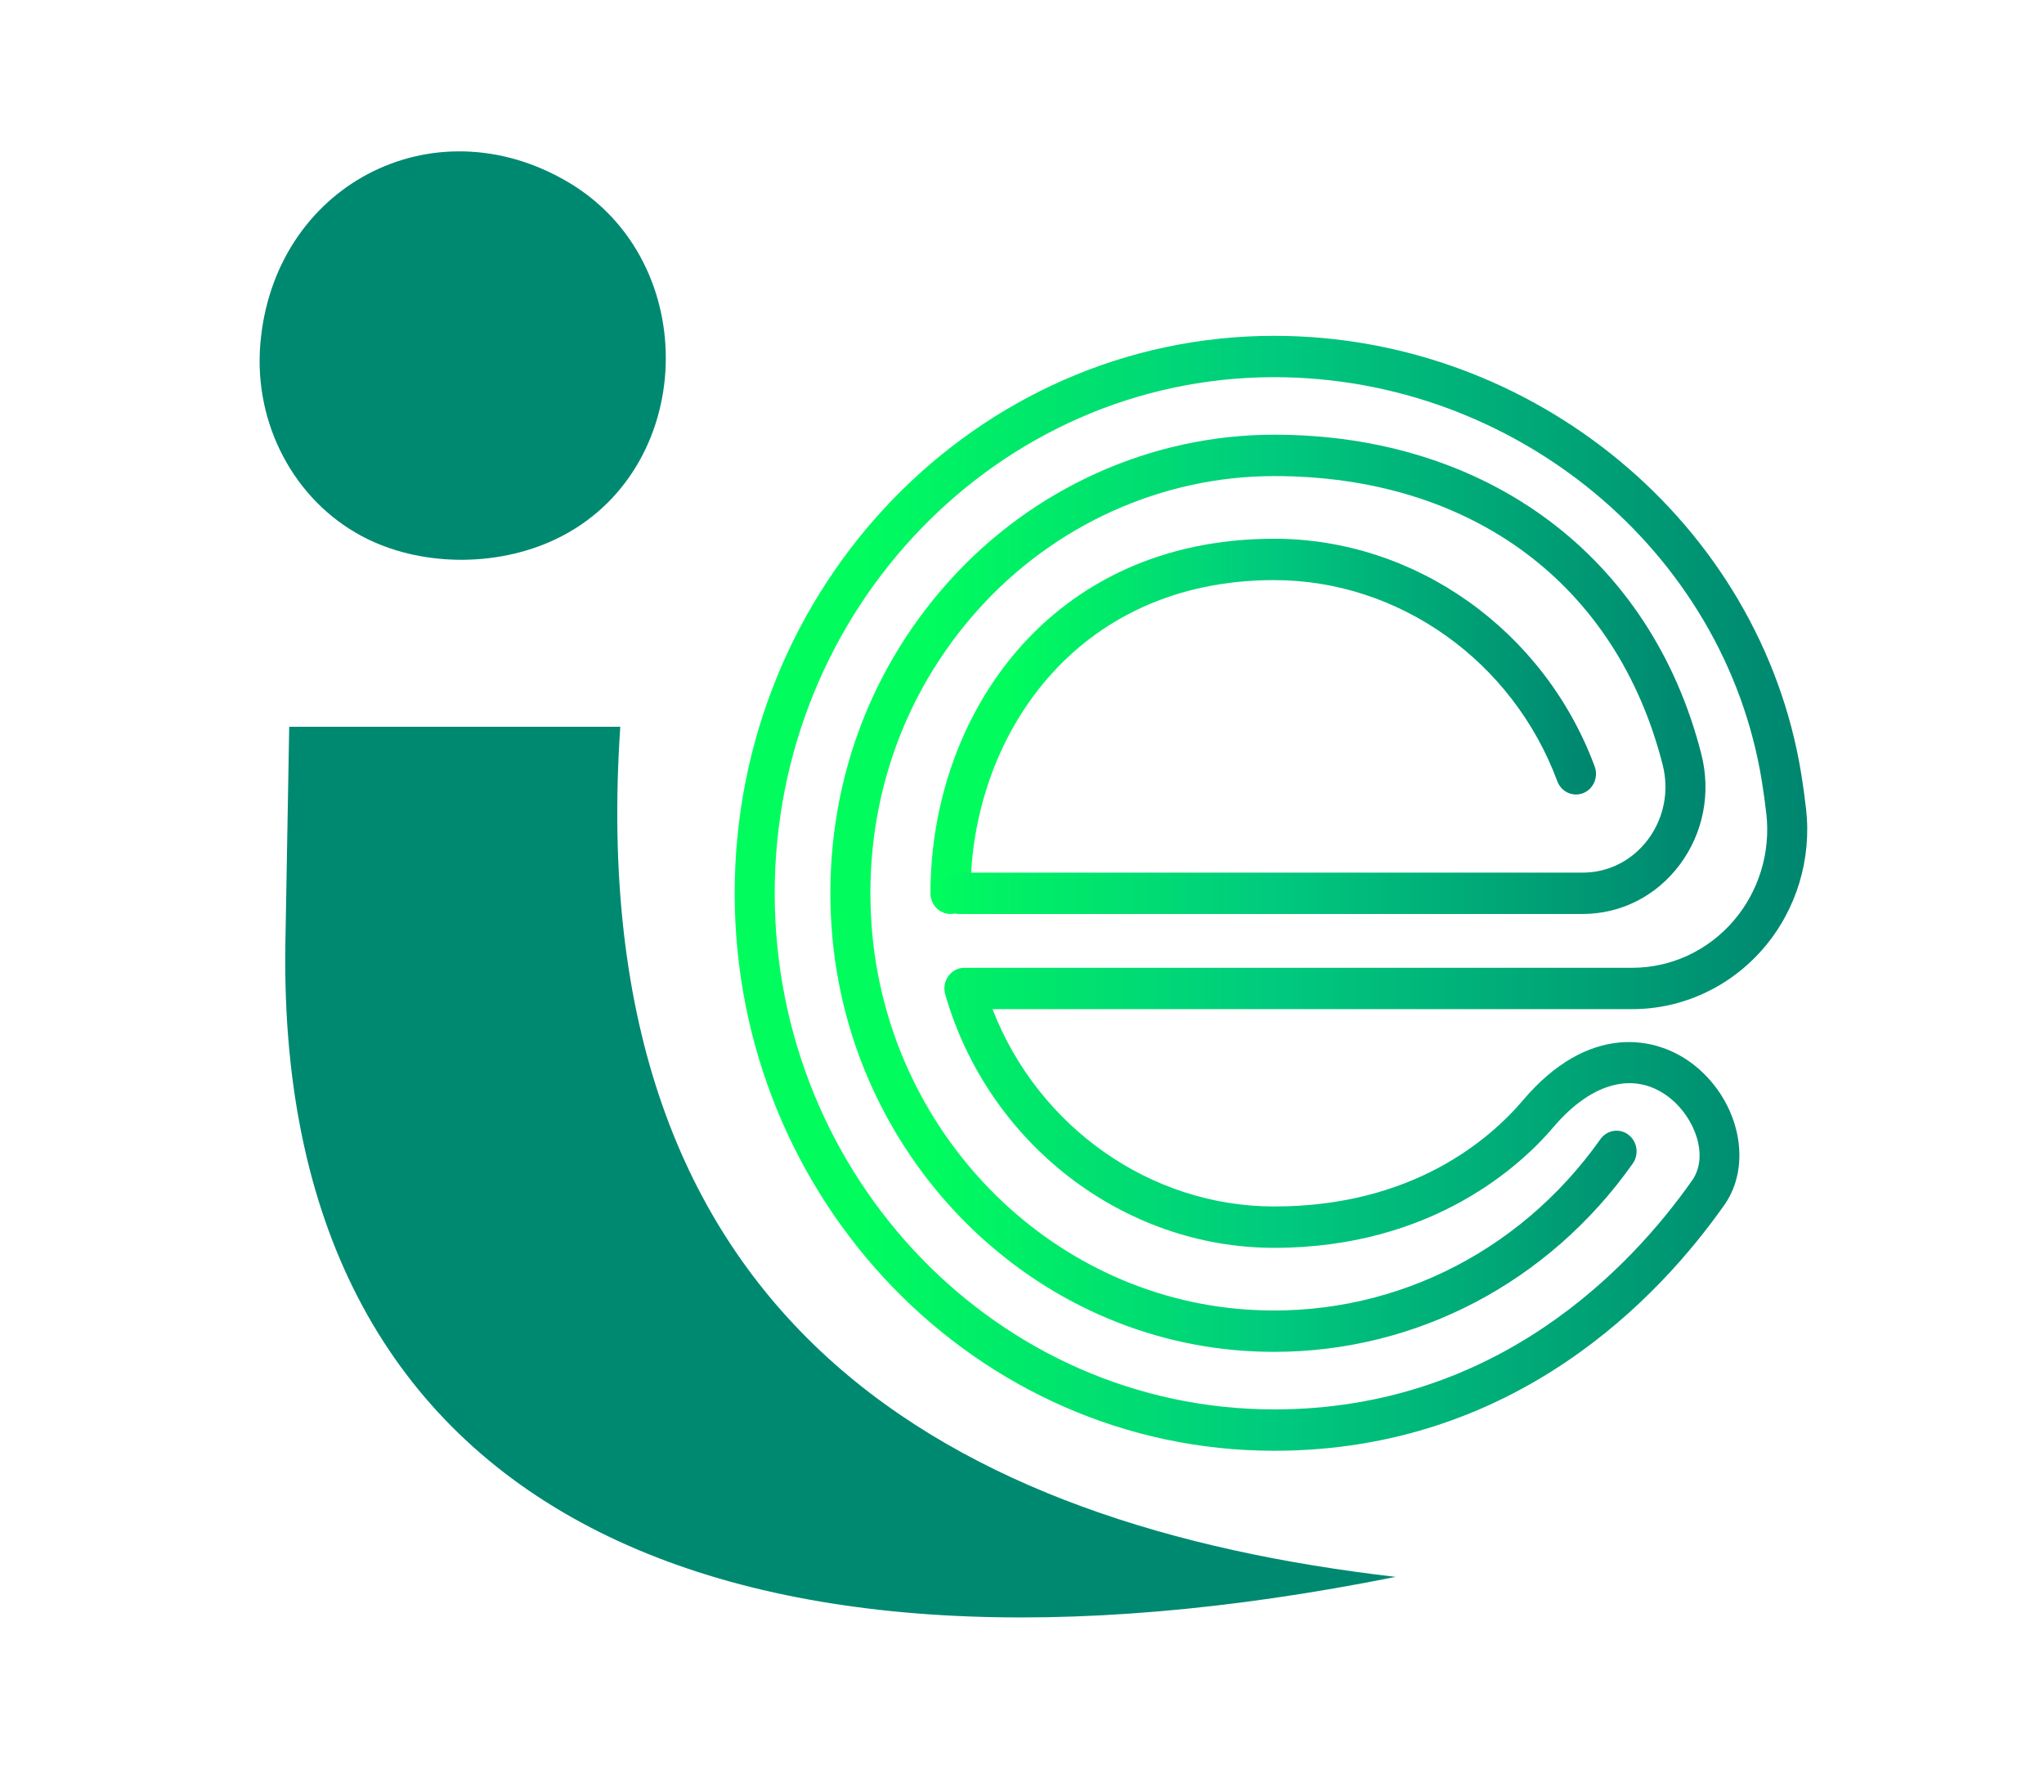
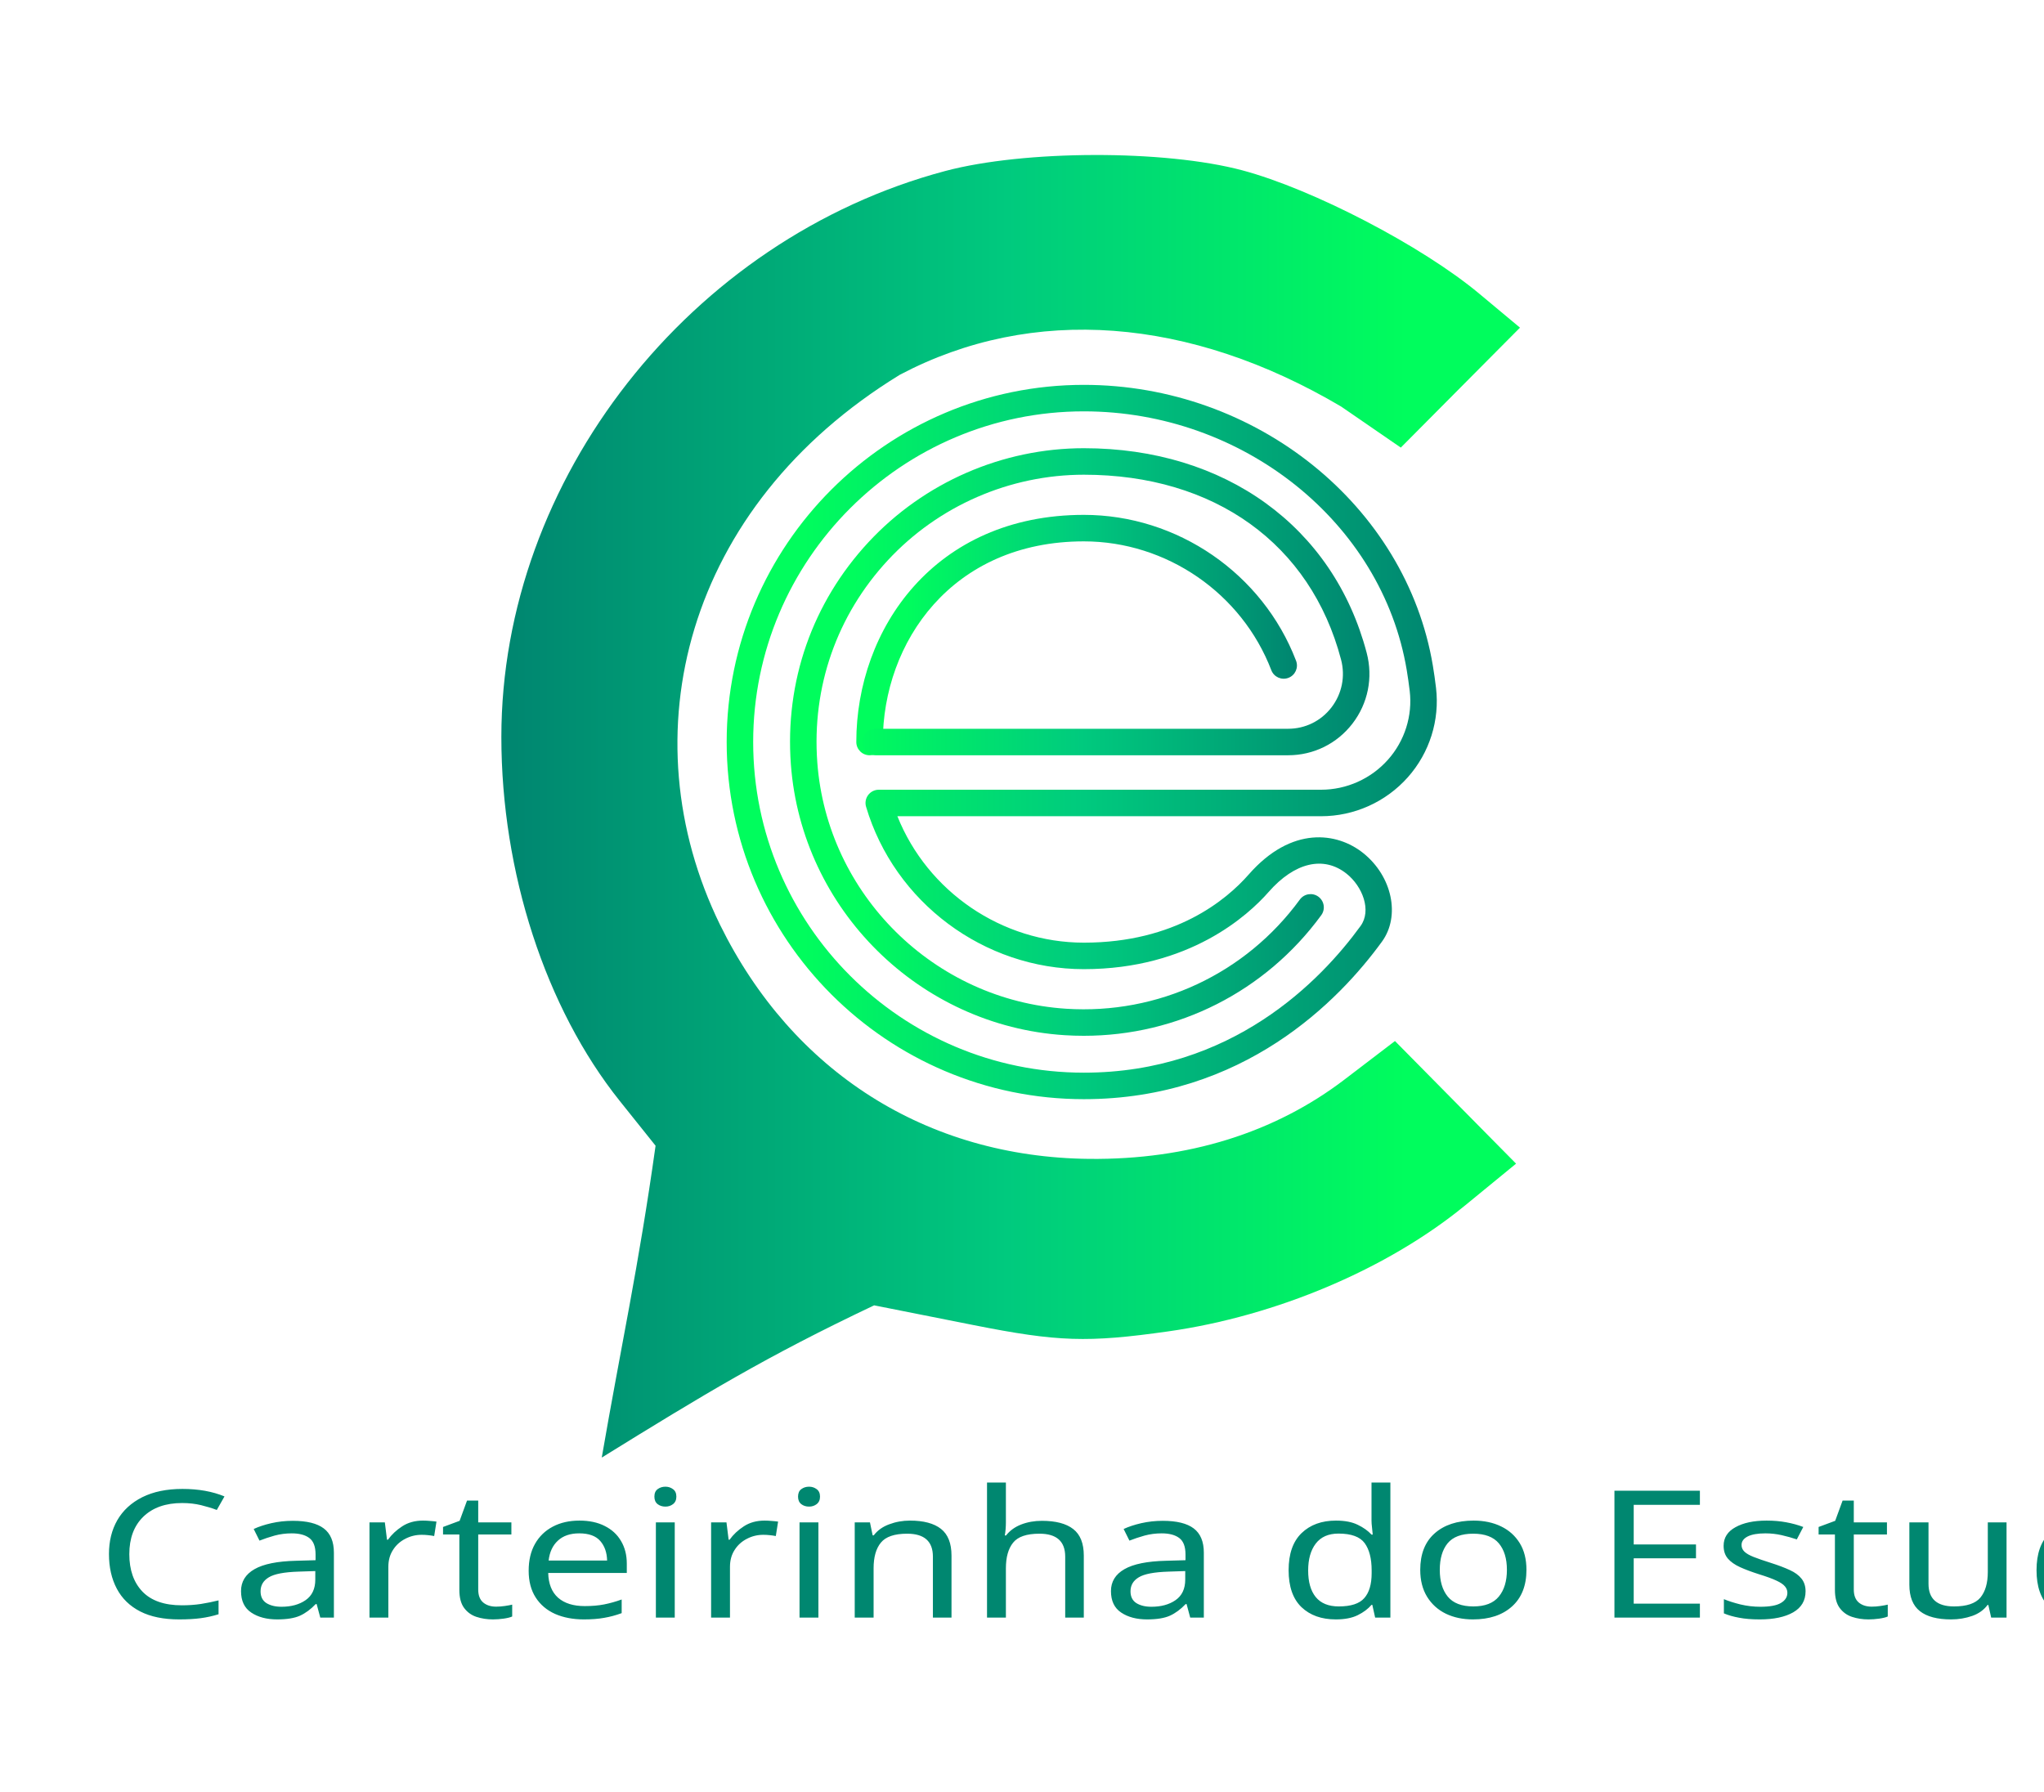
- <svg xmlns="http://www.w3.org/2000/svg" width="260.031mm" height="227.976mm" viewBox="0 0 260.031 227.976" version="1.1" id="svg5">
+ <svg xmlns="http://www.w3.org/2000/svg" xmlns:xlink="http://www.w3.org/1999/xlink" width="260.031mm" height="227.976mm" viewBox="0 0 260.031 227.976" version="1.1" id="svg5">
  <defs id="defs2">
    <linearGradient x1="0" y1="0" x2="1" y2="0" gradientUnits="userSpaceOnUse" gradientTransform="matrix(58.59722,0,0,-58.59722,620.8472,179.8586)" spreadMethod="pad" id="linearGradient26162">
      <stop style="stop-opacity:1;stop-color:#008670" offset="0" id="stop26160" />
      <stop style="stop-opacity:1;stop-color:#008670" offset="0.005" id="stop26158" />
      <stop style="stop-opacity:1;stop-color:#00ca7e" offset="0.497" id="stop26156" />
      <stop style="stop-opacity:1;stop-color:#00fd5d" offset="0.888" id="stop26154" />
      <stop style="stop-opacity:1;stop-color:#00fd5d" offset="1" id="stop26152" />
    </linearGradient>
    <linearGradient x1="0" y1="0" x2="1" y2="0" gradientUnits="userSpaceOnUse" gradientTransform="matrix(77.04947,0,0,-77.04947,612.0343,165.6357)" spreadMethod="pad" id="linearGradient360">
      <stop style="stop-opacity:1;stop-color:#00fd5d" offset="0" id="stop350" />
      <stop style="stop-opacity:1;stop-color:#00fd5d" offset="0.112" id="stop352" />
      <stop style="stop-opacity:1;stop-color:#00ca7e" offset="0.503" id="stop354" />
      <stop style="stop-opacity:1;stop-color:#008670" offset="0.995" id="stop356" />
      <stop style="stop-opacity:1;stop-color:#008670" offset="1" id="stop358" />
    </linearGradient>
    <linearGradient x1="0" y1="0" x2="1" y2="0" gradientUnits="userSpaceOnUse" gradientTransform="matrix(58.59722,0,0,-58.59722,620.8472,179.8586)" spreadMethod="pad" id="linearGradient308">
      <stop style="stop-opacity:1;stop-color:#00fd5d" offset="0" id="stop298" />
      <stop style="stop-opacity:1;stop-color:#00fd5d" offset="0.112" id="stop300" />
      <stop style="stop-opacity:1;stop-color:#00ca7e" offset="0.503" id="stop302" />
      <stop style="stop-opacity:1;stop-color:#008670" offset="0.995" id="stop304" />
      <stop style="stop-opacity:1;stop-color:#008670" offset="1" id="stop306" />
    </linearGradient>
    <linearGradient x1="0" y1="0" x2="1" y2="0" gradientUnits="userSpaceOnUse" gradientTransform="matrix(94.43344,0,0,-94.43344,603.6096,165.6352)" spreadMethod="pad" id="linearGradient334">
      <stop style="stop-opacity:1;stop-color:#00fd5d" offset="0" id="stop324" />
      <stop style="stop-opacity:1;stop-color:#00fd5d" offset="0.112" id="stop326" />
      <stop style="stop-opacity:1;stop-color:#00ca7e" offset="0.503" id="stop328" />
      <stop style="stop-opacity:1;stop-color:#008670" offset="0.995" id="stop330" />
      <stop style="stop-opacity:1;stop-color:#008670" offset="1" id="stop332" />
    </linearGradient>
+     <linearGradient xlink:href="#linearGradient26162" id="linearGradient26019" x1="-95.817" y1="155.665" x2="-72.666" y2="155.665" gradientUnits="userSpaceOnUse" gradientTransform="matrix(5.59743,0,0,5.59743,581.4068,-746.3288)" />
  </defs>
  <g id="layer1" transform="translate(18.70215,-22.40978)">
-     <path id="path974" d="m 17.598,142.751 0.492,-27.876 H 39.149 60.208 c -5.143,76.212 42.485,101.665 98.636,108.161 C 74.822,239.891 16.569,216.054 17.598,142.751 Z M 27.33,90.625 C 18.697,86.018 13.572,76.317 14.415,66.178 16.085,46.084 36.294,35.425 53.523,45.55 70.847,55.731 69.942,82.469 51.984,91.015 44.362,94.642 34.568,94.487 27.33,90.624 Z" style="fill:#008971;fill-opacity:1;stroke-width:1.687" />
-     <g id="g1005" transform="matrix(1.135762,0,0,1.173733,46.49164,298.7934)">
-       <g transform="matrix(1.272194,0,0,-1.272194,-743.017,72.0761)" id="g286">
-         <g id="g288">
-           <g id="g294">
-             <g id="g296">
-               <path id="path310" style="fill:url(#linearGradient308);stroke:none" d="m 620.847,165.635 c 0,-0.974 0.789,-1.762 1.763,-1.762 v 0 c 0.972,0 1.761,0.788 1.761,1.762 v 0 c 0,13.262 9.185,26.685 26.738,26.685 v 0 c 10.981,0 20.998,-6.887 24.928,-17.137 v 0 c 0.348,-0.911 1.37,-1.361 2.275,-1.014 v 0 c 0.91,0.347 1.364,1.366 1.014,2.274 v 0 c -4.447,11.605 -15.787,19.401 -28.217,19.401 v 0 c -19.866,0 -30.262,-15.197 -30.262,-30.209" />
-             </g>
-           </g>
-         </g>
-       </g>
-       <g transform="matrix(1.272194,0,0,-1.272194,-743.017,72.0761)" id="g312">
-         <g id="g314">
-           <g id="g320">
-             <g id="g322">
-               <path id="path336" style="fill:url(#linearGradient334);stroke:none" d="m 603.609,165.635 c 0,-26.192 21.31,-47.5 47.5,-47.5 v 0 c 21.248,0 33.957,13.13 39.643,20.956 v 0 c 2.477,3.412 1.356,8.695 -2.503,11.779 v 0 c -3.451,2.756 -9.508,3.661 -15.218,-2.852 v 0 c -2.97,-3.387 -9.769,-9.068 -21.922,-9.068 v 0 c -10.926,0 -20.801,6.805 -24.799,16.815 v 0 h 56.344 c 4.405,0 8.61,1.889 11.537,5.184 v 0 c 2.891,3.256 4.258,7.591 3.746,11.894 v 0 c -0.119,1.005 -0.26,1.998 -0.42,2.951 v 0 c -3.559,21.287 -23.511,37.34 -46.408,37.34 v 0 c -26.19,0 -47.5,-21.307 -47.5,-47.499 m 3.524,0 c 0,24.248 19.728,43.976 43.976,43.976 v 0 c 21.196,0 39.653,-14.788 42.933,-34.399 v 0 c 0.15,-0.897 0.284,-1.834 0.397,-2.785 v 0 c 0.392,-3.303 -0.66,-6.634 -2.883,-9.137 v 0 c -2.258,-2.543 -5.504,-4.001 -8.902,-4.001 v 0 h -58.82 c -0.556,0 -1.079,-0.263 -1.412,-0.708 v 0 c -0.332,-0.447 -0.436,-1.022 -0.277,-1.555 v 0 c 3.776,-12.718 15.686,-21.6 28.964,-21.6 v 0 c 14.047,0 21.863,7.181 24.571,10.268 v 0 c 3.457,3.943 7.332,4.847 10.369,2.423 v 0 c 2.11,-1.686 3.357,-4.883 1.852,-6.955 v 0 c -5.292,-7.284 -17.107,-19.503 -36.792,-19.503 v 0 c -24.248,0 -43.976,19.727 -43.976,43.976" />
-             </g>
-           </g>
-         </g>
-       </g>
-       <g transform="matrix(1.272194,0,0,-1.272194,-743.017,72.0761)" id="g338">
-         <g id="g340">
-           <g id="g346">
-             <g id="g348">
-               <path id="path362" style="fill:url(#linearGradient360);stroke:none" d="m 622.468,192.213 c -7.476,-8.051 -11.14,-18.551 -10.321,-29.566 v 0 c 1.436,-19.285 17.079,-34.762 36.386,-36.002 v 0 c 0.859,-0.055 1.713,-0.082 2.566,-0.082 v 0 c 12.488,0 24.151,5.877 31.579,16.041 v 0 c 0.574,0.787 0.402,1.888 -0.384,2.462 v 0 c -0.785,0.575 -1.888,0.403 -2.462,-0.382 v 0 c -7.221,-9.879 -18.843,-15.311 -31.073,-14.523 v 0 c -17.564,1.128 -31.792,15.207 -33.098,32.748 v 0 c -0.746,10.027 2.589,19.582 9.39,26.907 v 0 c 6.706,7.225 16.205,11.368 26.058,11.368 v 0 c 17.363,0 30.148,-9.191 34.201,-24.589 v 0 c 0.587,-2.228 0.12,-4.549 -1.281,-6.367 v 0 c -1.387,-1.8 -3.485,-2.832 -5.757,-2.832 v 0 h -54.881 c -0.974,0 -1.762,-0.788 -1.762,-1.761 v 0 c 0,-0.974 0.788,-1.762 1.762,-1.762 v 0 h 54.881 c 3.374,0 6.489,1.532 8.549,4.203 v 0 c 2.073,2.691 2.764,6.123 1.897,9.417 v 0 c -4.419,16.787 -18.83,27.216 -37.609,27.216 v 0 c -10.829,0 -21.27,-4.554 -28.641,-12.496" />
-             </g>
+     <path style="fill:url(#linearGradient26019);fill-opacity:1;stroke-width:1.481" d="m 57.851,207.857 c 2.446,-14.19 4.671,-24.144 6.846,-39.678 l -4.554,-5.694 c -9.44,-11.803 -15.064,-29.093 -15.064,-46.312 0,-32.772 23.991,-63.362 56.472,-72.007 10.056,-2.677 27.897,-2.72 37.765,-0.092 8.983,2.392 22.897,9.633 30.165,15.698 l 5.184,4.326 -7.581,7.629 -7.581,7.629 -7.586,-5.218 c -19.234,-11.365 -39.222,-12.98 -56.142,-4.048 -27.37,16.764 -34.632,45.912 -22.883,69.966 9.222,18.75 26.305,29.586 46.976,29.798 12.528,0.128 23.586,-3.31 32.48,-10.1 l 6.412,-4.895 7.704,7.801 7.704,7.801 -6.501,5.327 c -9.846,8.068 -23.998,14.068 -37.775,16.017 -10.249,1.449 -14.002,1.327 -24.736,-0.804 l -12.654,-2.513 c -13.767,6.524 -21.619,11.307 -34.653,19.369 z" id="path10691" />
+     <g id="g286" transform="matrix(0.9566533,0,0,-0.9566533,-503.7012,275.2707)">
+       <g id="g288">
+         <g id="g294">
+           <g id="g296">
+             <path d="m 620.847,165.635 c 0,-0.974 0.789,-1.762 1.763,-1.762 v 0 c 0.972,0 1.761,0.788 1.761,1.762 v 0 c 0,13.262 9.185,26.685 26.738,26.685 v 0 c 10.981,0 20.998,-6.887 24.928,-17.137 v 0 c 0.348,-0.911 1.37,-1.361 2.275,-1.014 v 0 c 0.91,0.347 1.364,1.366 1.014,2.274 v 0 c -4.447,11.605 -15.787,19.401 -28.217,19.401 v 0 c -19.866,0 -30.262,-15.197 -30.262,-30.209" style="fill:url(#linearGradient308);stroke:none" id="path310" />
          </g>
        </g>
      </g>
    </g>
+     <g id="g312" transform="matrix(0.9566533,0,0,-0.9566533,-503.7012,275.2707)">
+       <g id="g314">
+         <g id="g320">
+           <g id="g322">
+             <path d="m 603.609,165.635 c 0,-26.192 21.31,-47.5 47.5,-47.5 v 0 c 21.248,0 33.957,13.13 39.643,20.956 v 0 c 2.477,3.412 1.356,8.695 -2.503,11.779 v 0 c -3.451,2.756 -9.508,3.661 -15.218,-2.852 v 0 c -2.97,-3.387 -9.769,-9.068 -21.922,-9.068 v 0 c -10.926,0 -20.801,6.805 -24.799,16.815 v 0 h 56.344 c 4.405,0 8.61,1.889 11.537,5.184 v 0 c 2.891,3.256 4.258,7.591 3.746,11.894 v 0 c -0.119,1.005 -0.26,1.998 -0.42,2.951 v 0 c -3.559,21.287 -23.511,37.34 -46.408,37.34 v 0 c -26.19,0 -47.5,-21.307 -47.5,-47.499 m 3.524,0 c 0,24.248 19.728,43.976 43.976,43.976 v 0 c 21.196,0 39.653,-14.788 42.933,-34.399 v 0 c 0.15,-0.897 0.284,-1.834 0.397,-2.785 v 0 c 0.392,-3.303 -0.66,-6.634 -2.883,-9.137 v 0 c -2.258,-2.543 -5.504,-4.001 -8.902,-4.001 v 0 h -58.82 c -0.556,0 -1.079,-0.263 -1.412,-0.708 v 0 c -0.332,-0.447 -0.436,-1.022 -0.277,-1.555 v 0 c 3.776,-12.718 15.686,-21.6 28.964,-21.6 v 0 c 14.047,0 21.863,7.181 24.571,10.268 v 0 c 3.457,3.943 7.332,4.847 10.369,2.423 v 0 c 2.11,-1.686 3.357,-4.883 1.852,-6.955 v 0 c -5.292,-7.284 -17.107,-19.503 -36.792,-19.503 v 0 c -24.248,0 -43.976,19.727 -43.976,43.976" style="fill:url(#linearGradient334);stroke:none" id="path336" />
+           </g>
+         </g>
+       </g>
+     </g>
+     <g id="g338" transform="matrix(0.9566533,0,0,-0.9566533,-503.7012,275.2707)">
+       <g id="g340">
+         <g id="g346">
+           <g id="g348">
+             <path d="m 622.468,192.213 c -7.476,-8.051 -11.14,-18.551 -10.321,-29.566 v 0 c 1.436,-19.285 17.079,-34.762 36.386,-36.002 v 0 c 0.859,-0.055 1.713,-0.082 2.566,-0.082 v 0 c 12.488,0 24.151,5.877 31.579,16.041 v 0 c 0.574,0.787 0.402,1.888 -0.384,2.462 v 0 c -0.785,0.575 -1.888,0.403 -2.462,-0.382 v 0 c -7.221,-9.879 -18.843,-15.311 -31.073,-14.523 v 0 c -17.564,1.128 -31.792,15.207 -33.098,32.748 v 0 c -0.746,10.027 2.589,19.582 9.39,26.907 v 0 c 6.706,7.225 16.205,11.368 26.058,11.368 v 0 c 17.363,0 30.148,-9.191 34.201,-24.589 v 0 c 0.587,-2.228 0.12,-4.549 -1.281,-6.367 v 0 c -1.387,-1.8 -3.485,-2.832 -5.757,-2.832 v 0 h -54.881 c -0.974,0 -1.762,-0.788 -1.762,-1.761 v 0 c 0,-0.974 0.788,-1.762 1.762,-1.762 v 0 h 54.881 c 3.374,0 6.489,1.532 8.549,4.203 v 0 c 2.073,2.691 2.764,6.123 1.897,9.417 v 0 c -4.419,16.787 -18.83,27.216 -37.609,27.216 v 0 c -10.829,0 -21.27,-4.554 -28.641,-12.496" style="fill:url(#linearGradient360);stroke:none" id="path362" />
+           </g>
+         </g>
+       </g>
+     </g>
+     <text xml:space="preserve" style="font-style:normal;font-weight:normal;font-size:24.814px;line-height:1.25;font-family:sans-serif;fill:#008770;fill-opacity:1;stroke:none;stroke-width:1.861" x="-5.927" y="250.458" id="text17634" transform="scale(1.097445,0.9112077)">
+       <tspan style="font-style:normal;font-variant:normal;font-weight:normal;font-stretch:normal;font-size:24.814px;font-family:'Bebas Neue';-inkscape-font-specification:'Bebas Neue';fill:#008770;fill-opacity:1;stroke-width:1.861" x="-5.927" y="250.458" id="tspan20504">Carteirinha do Estudante</tspan>
+     </text>
+     <rect style="fill:none;fill-opacity:1;stroke:none;stroke-width:1.222;stroke-linecap:round;stroke-linejoin:round;stroke-miterlimit:4;stroke-dasharray:none;stroke-opacity:1;paint-order:markers stroke fill" id="rect29224" width="260.031" height="227.976" x="-18.702" y="22.41" />
  </g>
</svg>
